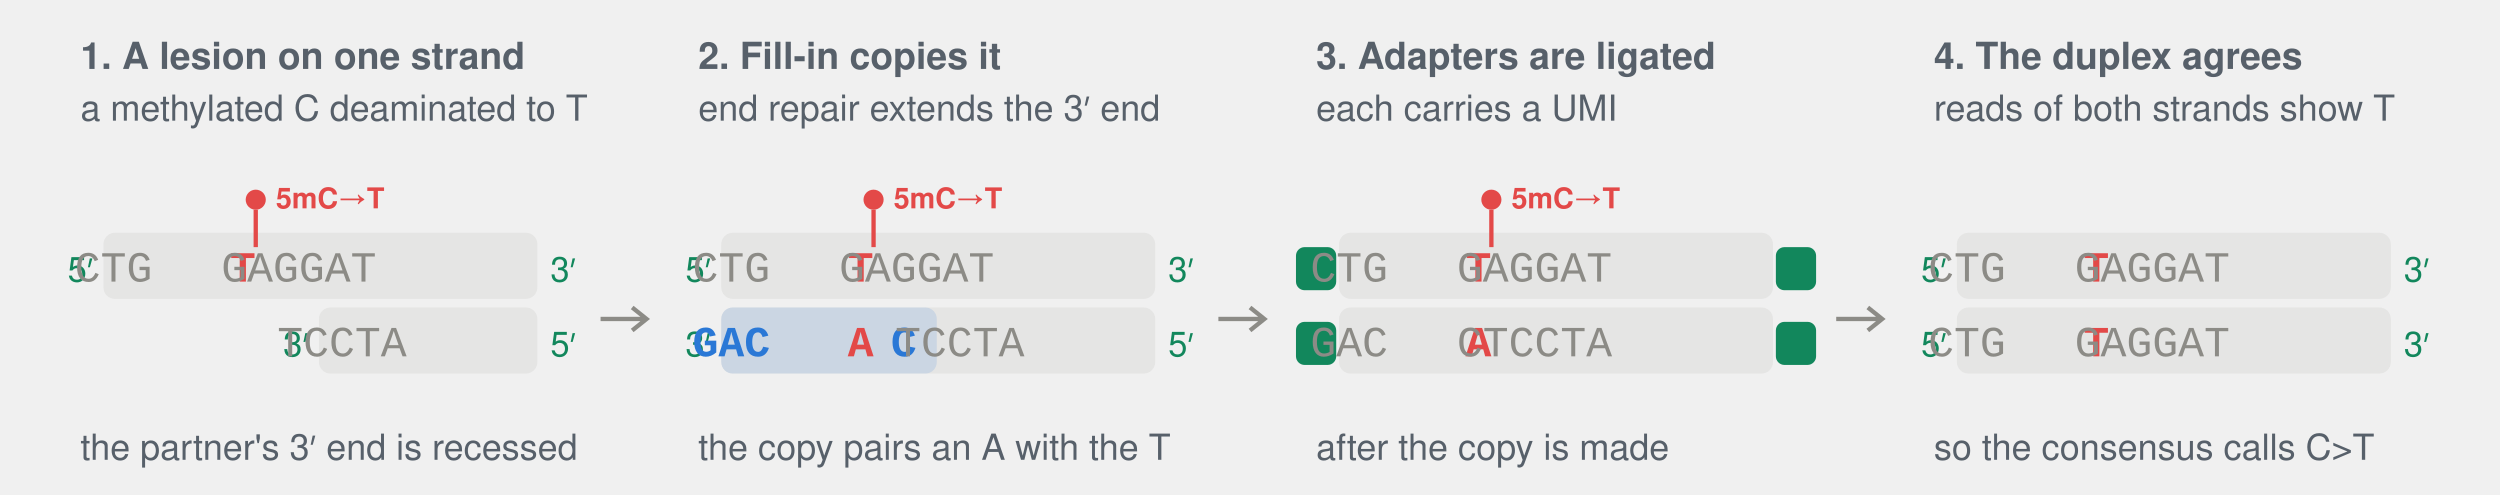
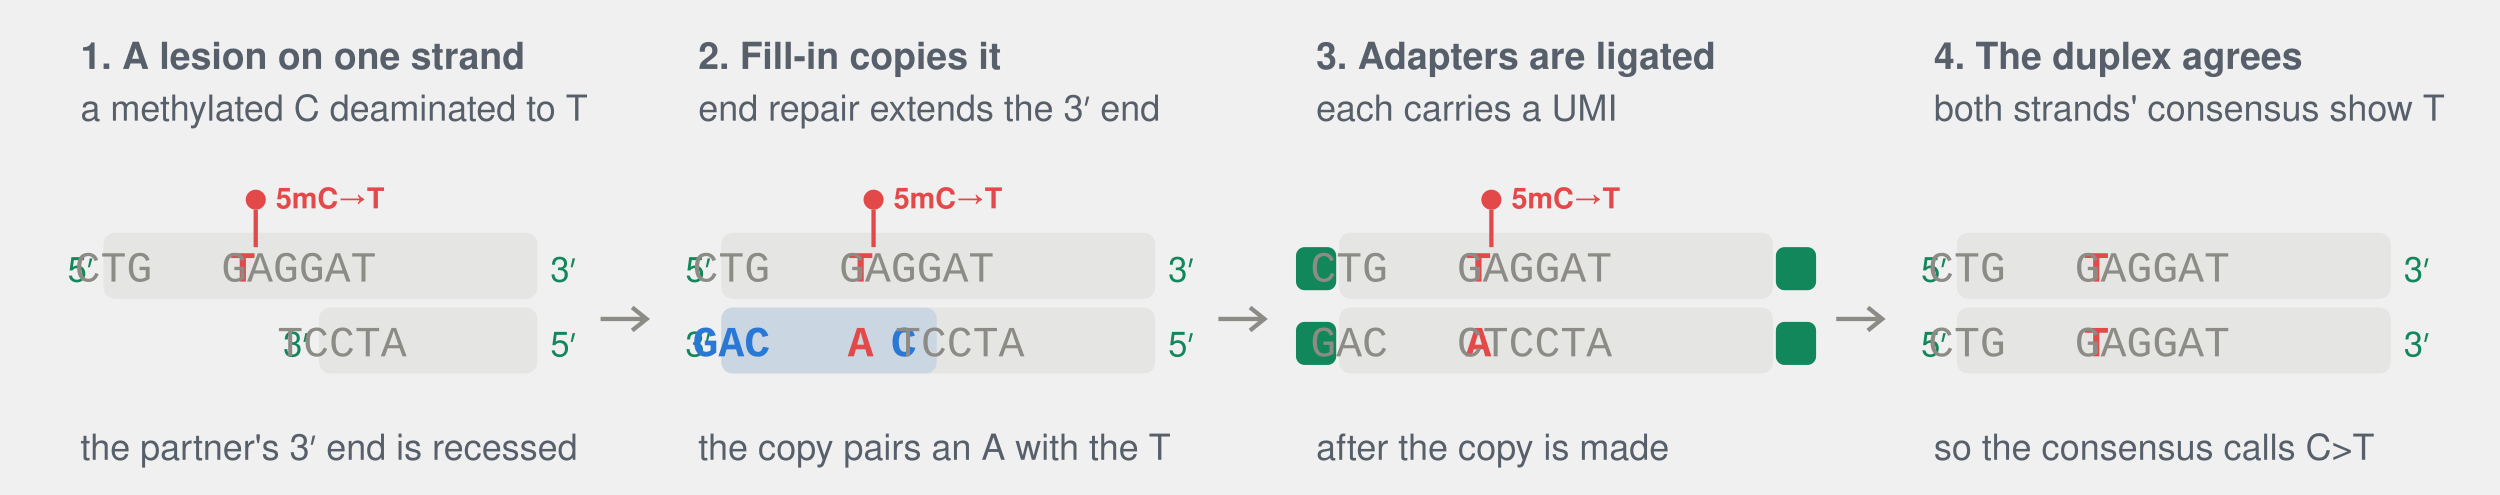
<svg xmlns="http://www.w3.org/2000/svg" width="870" height="172" viewBox="0 0 870 172" role="img" aria-labelledby="title">
  <style>
    text { font-family: Helvetica, Arial, sans-serif; }
    .head { fill: #57606a; font-size: 13px; font-weight: 700; }
    .ink { fill: #57606a; font-size: 12.5px; }
    .end { fill: #12875c; font-size: 12px; }
    .base { fill: #8c8b86; font-family: ui-monospace, SFMono-Regular, Menlo, Consolas, "Liberation Mono", monospace; font-size: 15px; }
    .alt { fill: #e34948; font-weight: 700; }
    .new { fill: #2a78d6; font-weight: 700; }
    .fill { fill: #2a78d6; fill-opacity: 0.14; }
    .umi { fill: #12875c; }
    .arrow { stroke: #8c8b86; stroke-width: 1.5; fill: none; }
    .read { fill: #8c8b86; fill-opacity: 0.11; }
    .lesion { fill: #e34948; }
    .lesion-stem { stroke: #e34948; stroke-width: 1.5; }
    .lesion-label { fill: #e34948; font-size: 10px; font-weight: 700; }
    @media (prefers-color-scheme: dark) {
      .head, .ink { fill: #9198a1; }
      .end, .umi { fill: #1baf7a; }
      .read { fill: #ffffff; fill-opacity: 0.12; }
    }
  </style>
  <text class="head" x="28" y="24">1. A lesion on one strand</text>
  <text class="ink" x="28" y="42">a methylated C deaminated to T</text>
  <text class="ink" x="28" y="160">the partner's 3′ end is recessed</text>
  <rect class="read" x="36" y="81" width="151" height="23" rx="4" />
  <rect class="read" x="111" y="107" width="76" height="23" rx="4" />
  <text class="end" x="28" y="98" text-anchor="middle">5′</text>
  <path class="lesion-stem" d="M89 86 V73" />
  <circle class="lesion" cx="89" cy="69.5" r="3.5" />
  <text class="lesion-label" x="96" y="72.5">5mC→T</text>
  <text class="base" y="98" text-anchor="middle">
    <tspan x="44 59 74">CTG</tspan>
    <tspan class="alt" x="89">T</tspan>
    <tspan x="104 119 134 149 164 179">GAGGAT</tspan>
  </text>
  <text class="end" x="196" y="98" text-anchor="middle">3′</text>
  <text class="end" x="103" y="124" text-anchor="middle">3′</text>
  <text class="base" y="124" text-anchor="middle">
    <tspan x="119 134 149 164 179">TCCTA</tspan>
  </text>
  <text class="end" x="196" y="124" text-anchor="middle">5′</text>
  <path class="arrow" d="M209 111 h16 m-5 -4 l5 4 l-5 4" />
  <text class="head" x="243" y="24">2. Fill-in copies it</text>
  <text class="ink" x="243" y="42">end repair extends the 3′ end</text>
  <text class="ink" x="243" y="160">the copy pairs an A with the T</text>
  <rect class="read" x="251" y="81" width="151" height="23" rx="4" />
  <rect class="read" x="251" y="107" width="151" height="23" rx="4" />
  <text class="end" x="243" y="98" text-anchor="middle">5′</text>
  <path class="lesion-stem" d="M304 86 V73" />
  <circle class="lesion" cx="304" cy="69.5" r="3.5" />
  <text class="lesion-label" x="311" y="72.5">5mC→T</text>
  <text class="base" y="98" text-anchor="middle">
    <tspan x="259 274 289">CTG</tspan>
    <tspan class="alt" x="304">T</tspan>
    <tspan x="319 334 349 364 379 394">GAGGAT</tspan>
  </text>
  <text class="end" x="411" y="98" text-anchor="middle">3′</text>
  <rect class="fill" x="251" y="107" width="75" height="23" rx="4" />
  <text class="end" x="243" y="124" text-anchor="middle">3′</text>
  <text class="base" y="124" text-anchor="middle">
    <tspan class="new" x="259 274 289">GAC</tspan>
    <tspan class="alt" x="304">A</tspan>
    <tspan class="new" x="319">C</tspan>
    <tspan x="334 349 364 379 394">TCCTA</tspan>
  </text>
  <text class="end" x="411" y="124" text-anchor="middle">5′</text>
  <path class="arrow" d="M424 111 h16 m-5 -4 l5 4 l-5 4" />
  <text class="head" x="458" y="24">3. Adapters are ligated</text>
  <text class="ink" x="458" y="42">each carries a UMI</text>
  <text class="ink" x="458" y="160">after the copy is made</text>
  <rect class="read" x="466" y="81" width="151" height="23" rx="4" />
  <rect class="read" x="466" y="107" width="151" height="23" rx="4" />
  <rect class="umi" x="451" y="86" width="14" height="15" rx="3" />
  <rect class="umi" x="618" y="86" width="14" height="15" rx="3" />
  <rect class="umi" x="451" y="112" width="14" height="15" rx="3" />
  <rect class="umi" x="618" y="112" width="14" height="15" rx="3" />
  <path class="lesion-stem" d="M519 86 V73" />
  <circle class="lesion" cx="519" cy="69.5" r="3.5" />
  <text class="lesion-label" x="526" y="72.5">5mC→T</text>
  <text class="base" y="98" text-anchor="middle">
    <tspan x="474 489 504">CTG</tspan>
    <tspan class="alt" x="519">T</tspan>
    <tspan x="534 549 564 579 594 609">GAGGAT</tspan>
  </text>
  <text class="base" y="124" text-anchor="middle">
    <tspan x="474 489 504">GAC</tspan>
    <tspan class="alt" x="519">A</tspan>
    <tspan x="534 549 564 579 594 609">CTCCTA</tspan>
  </text>
  <path class="arrow" d="M639 111 h16 m-5 -4 l5 4 l-5 4" />
  <text class="head" x="673" y="24">4. The duplex agrees</text>
-   <text class="ink" x="673" y="42">reads of both strands show T</text>
+   <text class="ink" x="673" y="42">both strands' consensus show T</text>
  <text class="ink" x="673" y="160">so the consensus calls C&gt;T</text>
  <rect class="read" x="681" y="81" width="151" height="23" rx="4" />
  <rect class="read" x="681" y="107" width="151" height="23" rx="4" />
  <text class="end" x="673" y="98" text-anchor="middle">5′</text>
  <text class="end" x="841" y="98" text-anchor="middle">3′</text>
  <text class="end" x="673" y="124" text-anchor="middle">5′</text>
  <text class="end" x="841" y="124" text-anchor="middle">3′</text>
  <text class="base" y="98" text-anchor="middle">
    <tspan x="689 704 719">CTG</tspan>
    <tspan class="alt" x="734">T</tspan>
    <tspan x="749 764 779 794 809 824">GAGGAT</tspan>
  </text>
  <text class="base" y="124" text-anchor="middle">
    <tspan x="689 704 719">CTG</tspan>
    <tspan class="alt" x="734">T</tspan>
    <tspan x="749 764 779 794 809 824">GAGGAT</tspan>
  </text>
</svg>
